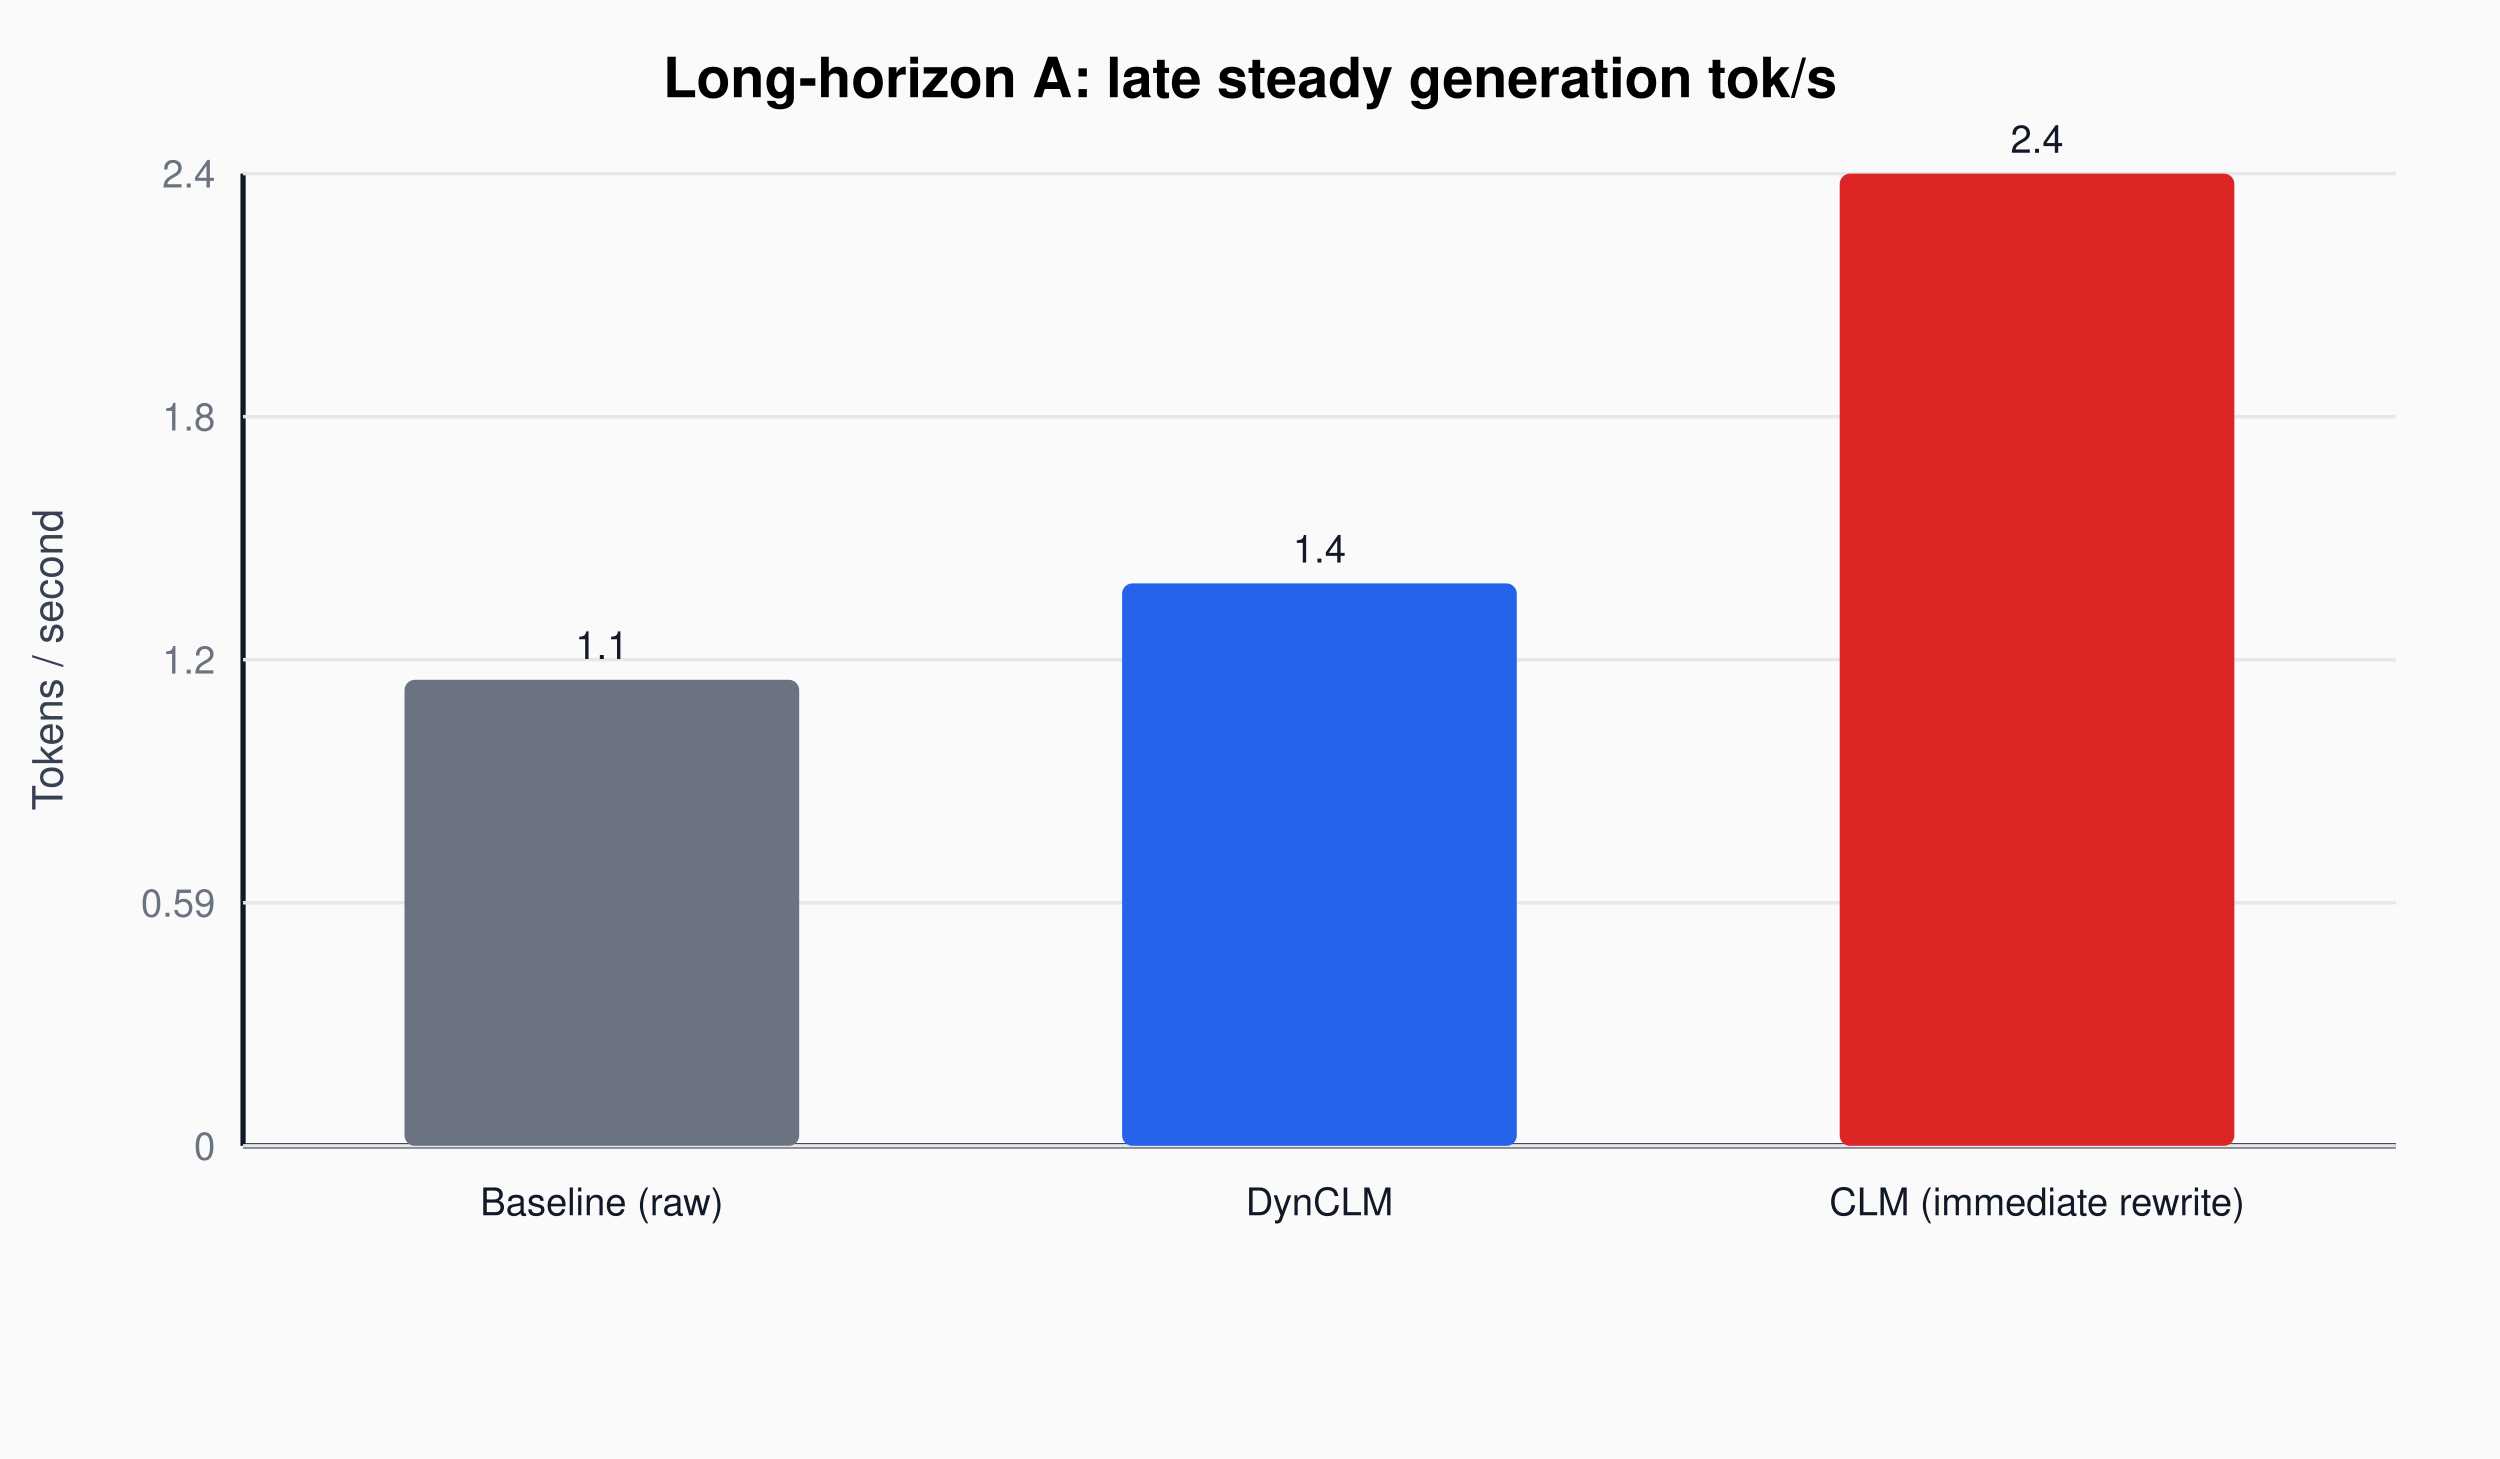
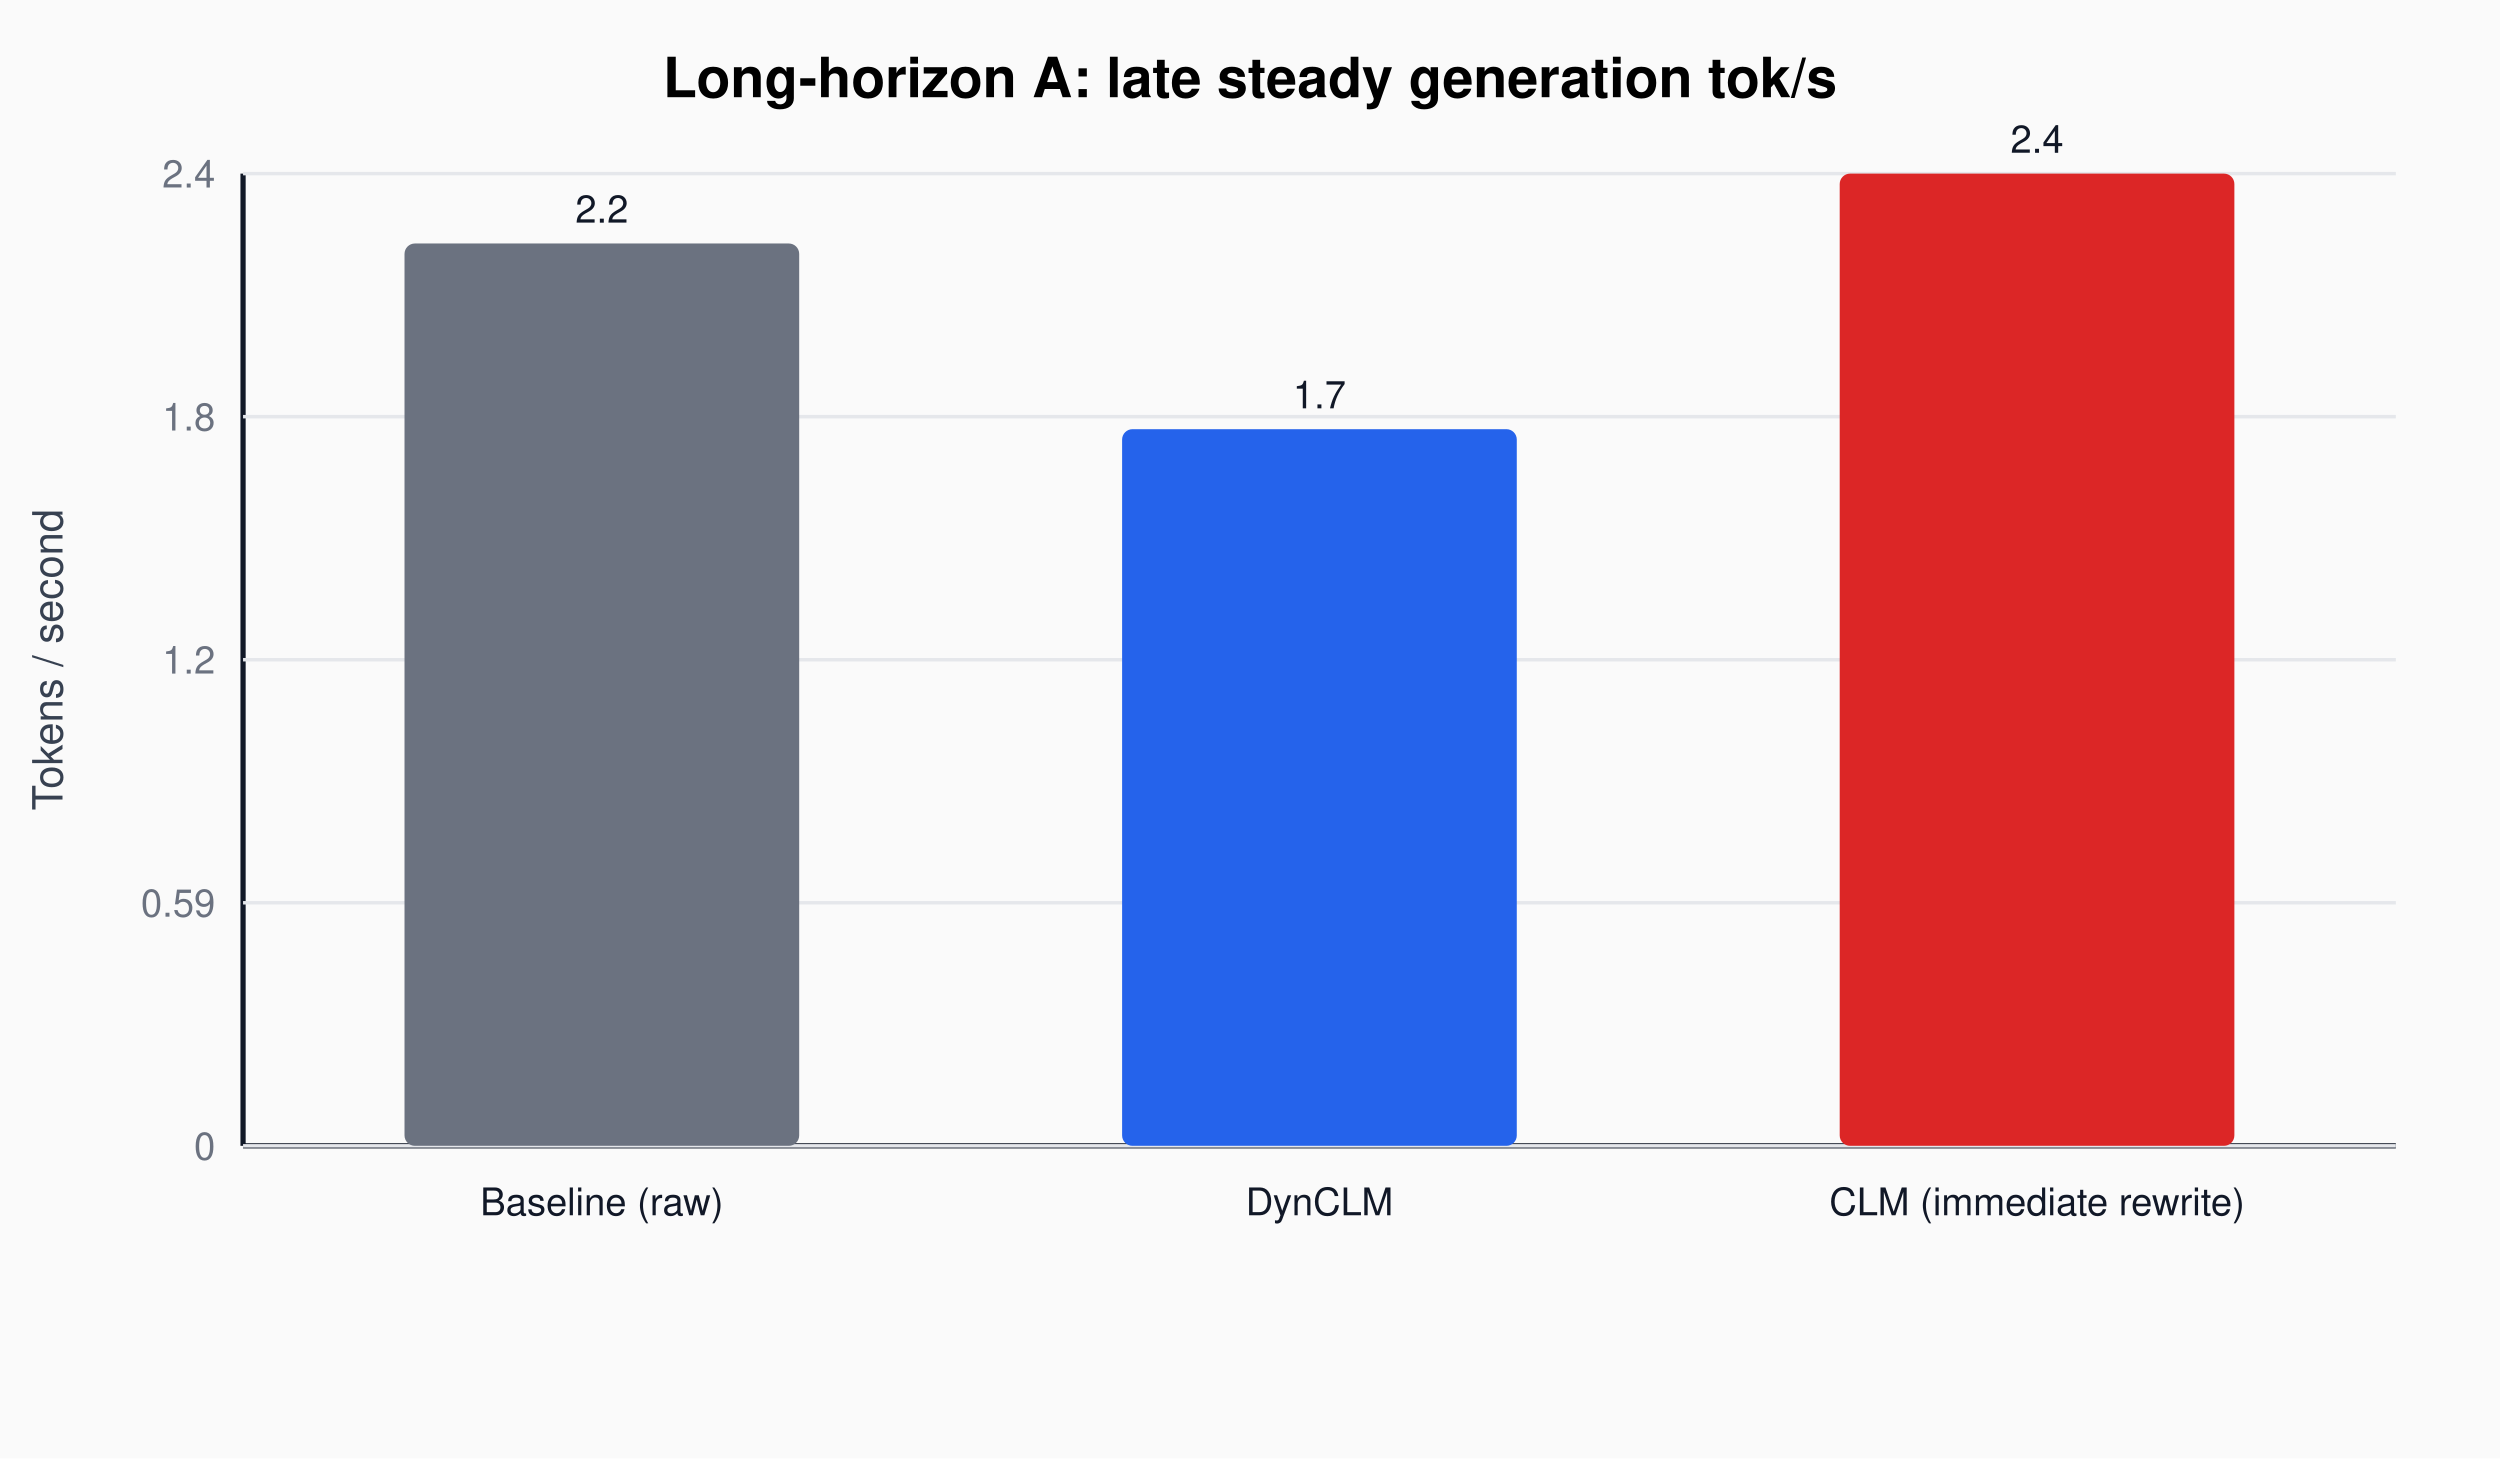
<svg xmlns="http://www.w3.org/2000/svg" width="720" height="420" viewBox="0 0 720 420">
  <rect width="100%" height="100%" fill="#fafafa" />
  <text x="360.0" y="28" text-anchor="middle" font-family="Helvetica,Arial,sans-serif" font-size="16" font-weight="700">Long-horizon A: late steady generation tok/s</text>
  <text x="18" y="190.0" transform="rotate(-90 18,190.0)" text-anchor="middle" font-family="Helvetica,Arial,sans-serif" font-size="12" fill="#374151">Tokens / second</text>
  <line x1="70" y1="50" x2="70" y2="330" stroke="#111827" stroke-width="1.5" />
  <line x1="70" y1="330" x2="690" y2="330" stroke="#111827" stroke-width="1.5" />
  <line x1="70" y1="50.0" x2="690" y2="50.0" stroke="#e5e7eb" />
  <text x="62" y="54.0" text-anchor="end" font-family="Helvetica,Arial,sans-serif" font-size="11" fill="#6b7280">2.4</text>
  <line x1="70" y1="120.0" x2="690" y2="120.0" stroke="#e5e7eb" />
  <text x="62" y="124.0" text-anchor="end" font-family="Helvetica,Arial,sans-serif" font-size="11" fill="#6b7280">1.8</text>
  <line x1="70" y1="190.0" x2="690" y2="190.0" stroke="#e5e7eb" />
  <text x="62" y="194.0" text-anchor="end" font-family="Helvetica,Arial,sans-serif" font-size="11" fill="#6b7280">1.2</text>
  <line x1="70" y1="260.0" x2="690" y2="260.0" stroke="#e5e7eb" />
  <text x="62" y="264.0" text-anchor="end" font-family="Helvetica,Arial,sans-serif" font-size="11" fill="#6b7280">0.59</text>
  <line x1="70" y1="330.0" x2="690" y2="330.0" stroke="#e5e7eb" />
  <text x="62" y="334.0" text-anchor="end" font-family="Helvetica,Arial,sans-serif" font-size="11" fill="#6b7280">0</text>
-   <rect x="116.5" y="195.784" width="113.667" height="134.216" fill="#6b7280" rx="3" />
-   <text x="173.333" y="189.784" text-anchor="middle" font-family="Helvetica,Arial,sans-serif" font-size="11" fill="#111827">1.1</text>
+   <rect x="116.5" y="70.125" width="113.667" height="259.875" fill="#6b7280" rx="3" />
+   <text x="173.333" y="64.125" text-anchor="middle" font-family="Helvetica,Arial,sans-serif" font-size="11" fill="#111827">2.2</text>
  <text x="173.333" y="350" text-anchor="middle" font-family="Helvetica,Arial,sans-serif" font-size="11" fill="#111827">Baseline (raw)</text>
-   <rect x="323.167" y="168.016" width="113.667" height="161.984" fill="#2563eb" rx="3" />
-   <text x="380" y="162.016" text-anchor="middle" font-family="Helvetica,Arial,sans-serif" font-size="11" fill="#111827">1.4</text>
+   <rect x="323.167" y="123.602" width="113.667" height="206.398" fill="#2563eb" rx="3" />
+   <text x="380" y="117.602" text-anchor="middle" font-family="Helvetica,Arial,sans-serif" font-size="11" fill="#111827">1.7</text>
  <text x="380" y="350" text-anchor="middle" font-family="Helvetica,Arial,sans-serif" font-size="11" fill="#111827">DynCLM</text>
  <rect x="529.833" y="50.0" width="113.667" height="280.0" fill="#dc2626" rx="3" />
  <text x="586.667" y="44.0" text-anchor="middle" font-family="Helvetica,Arial,sans-serif" font-size="11" fill="#111827">2.4</text>
  <text x="586.667" y="350" text-anchor="middle" font-family="Helvetica,Arial,sans-serif" font-size="11" fill="#111827">CLM (immediate rewrite)</text>
</svg>
